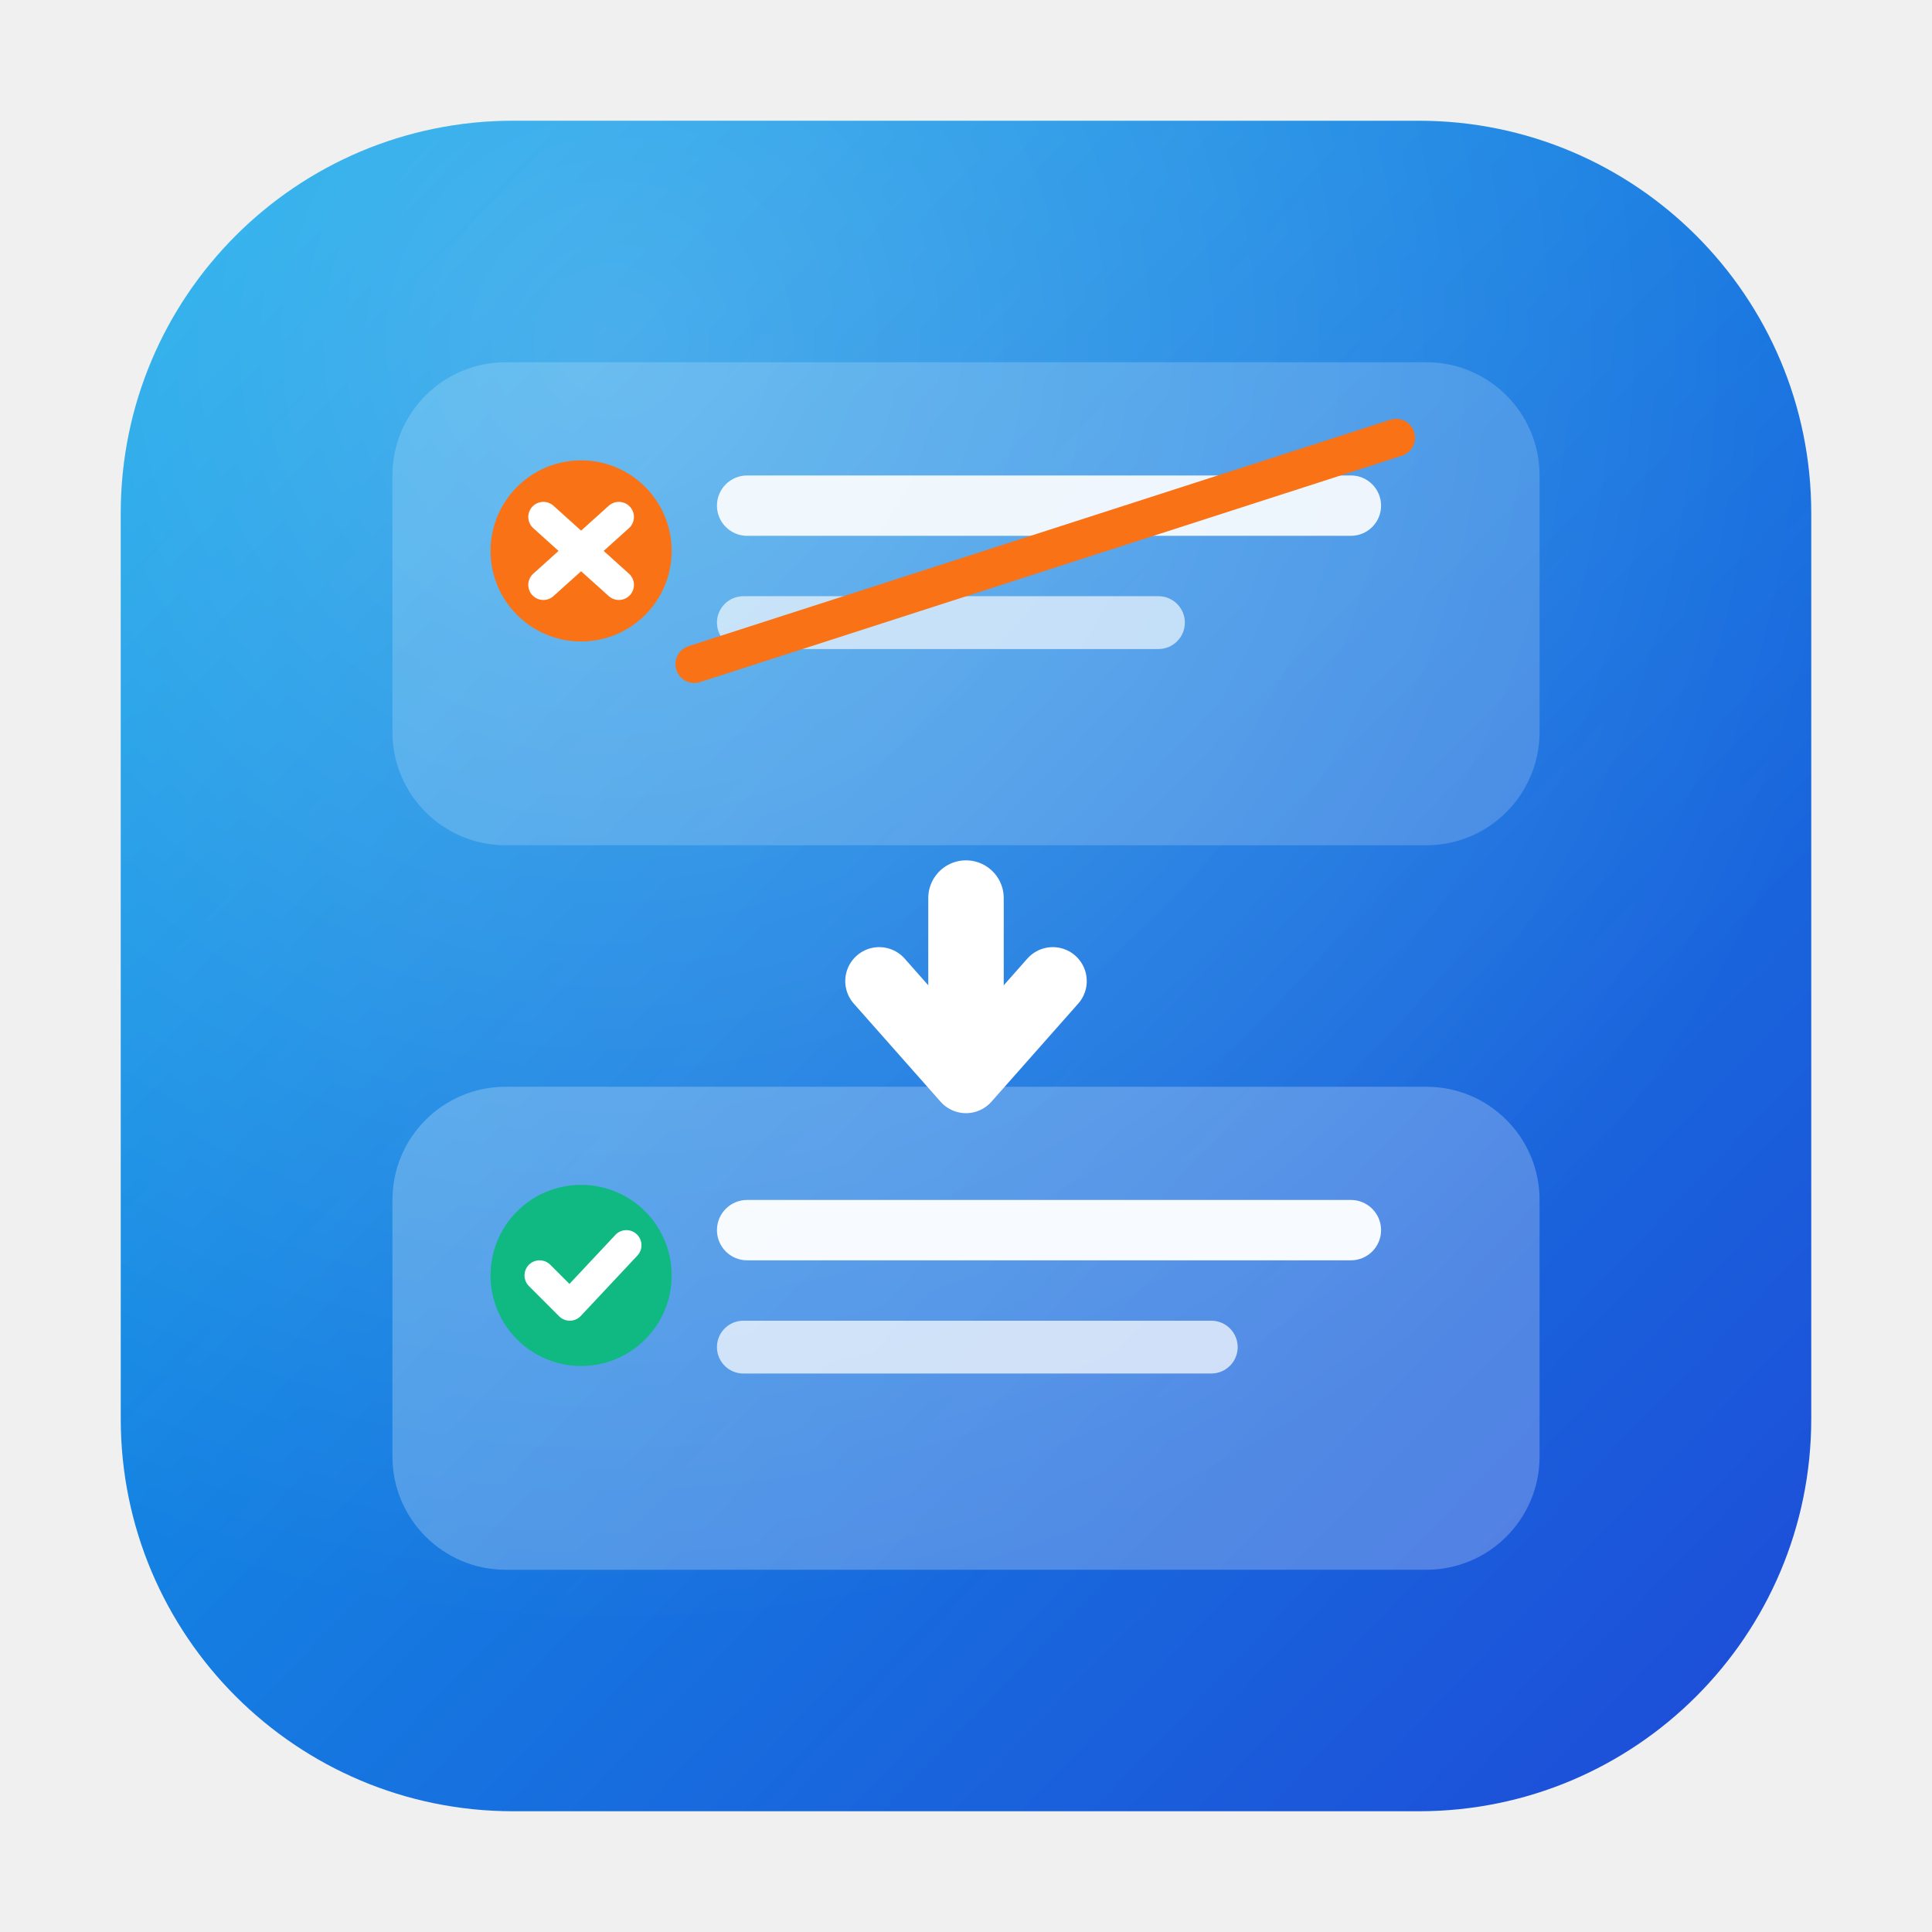
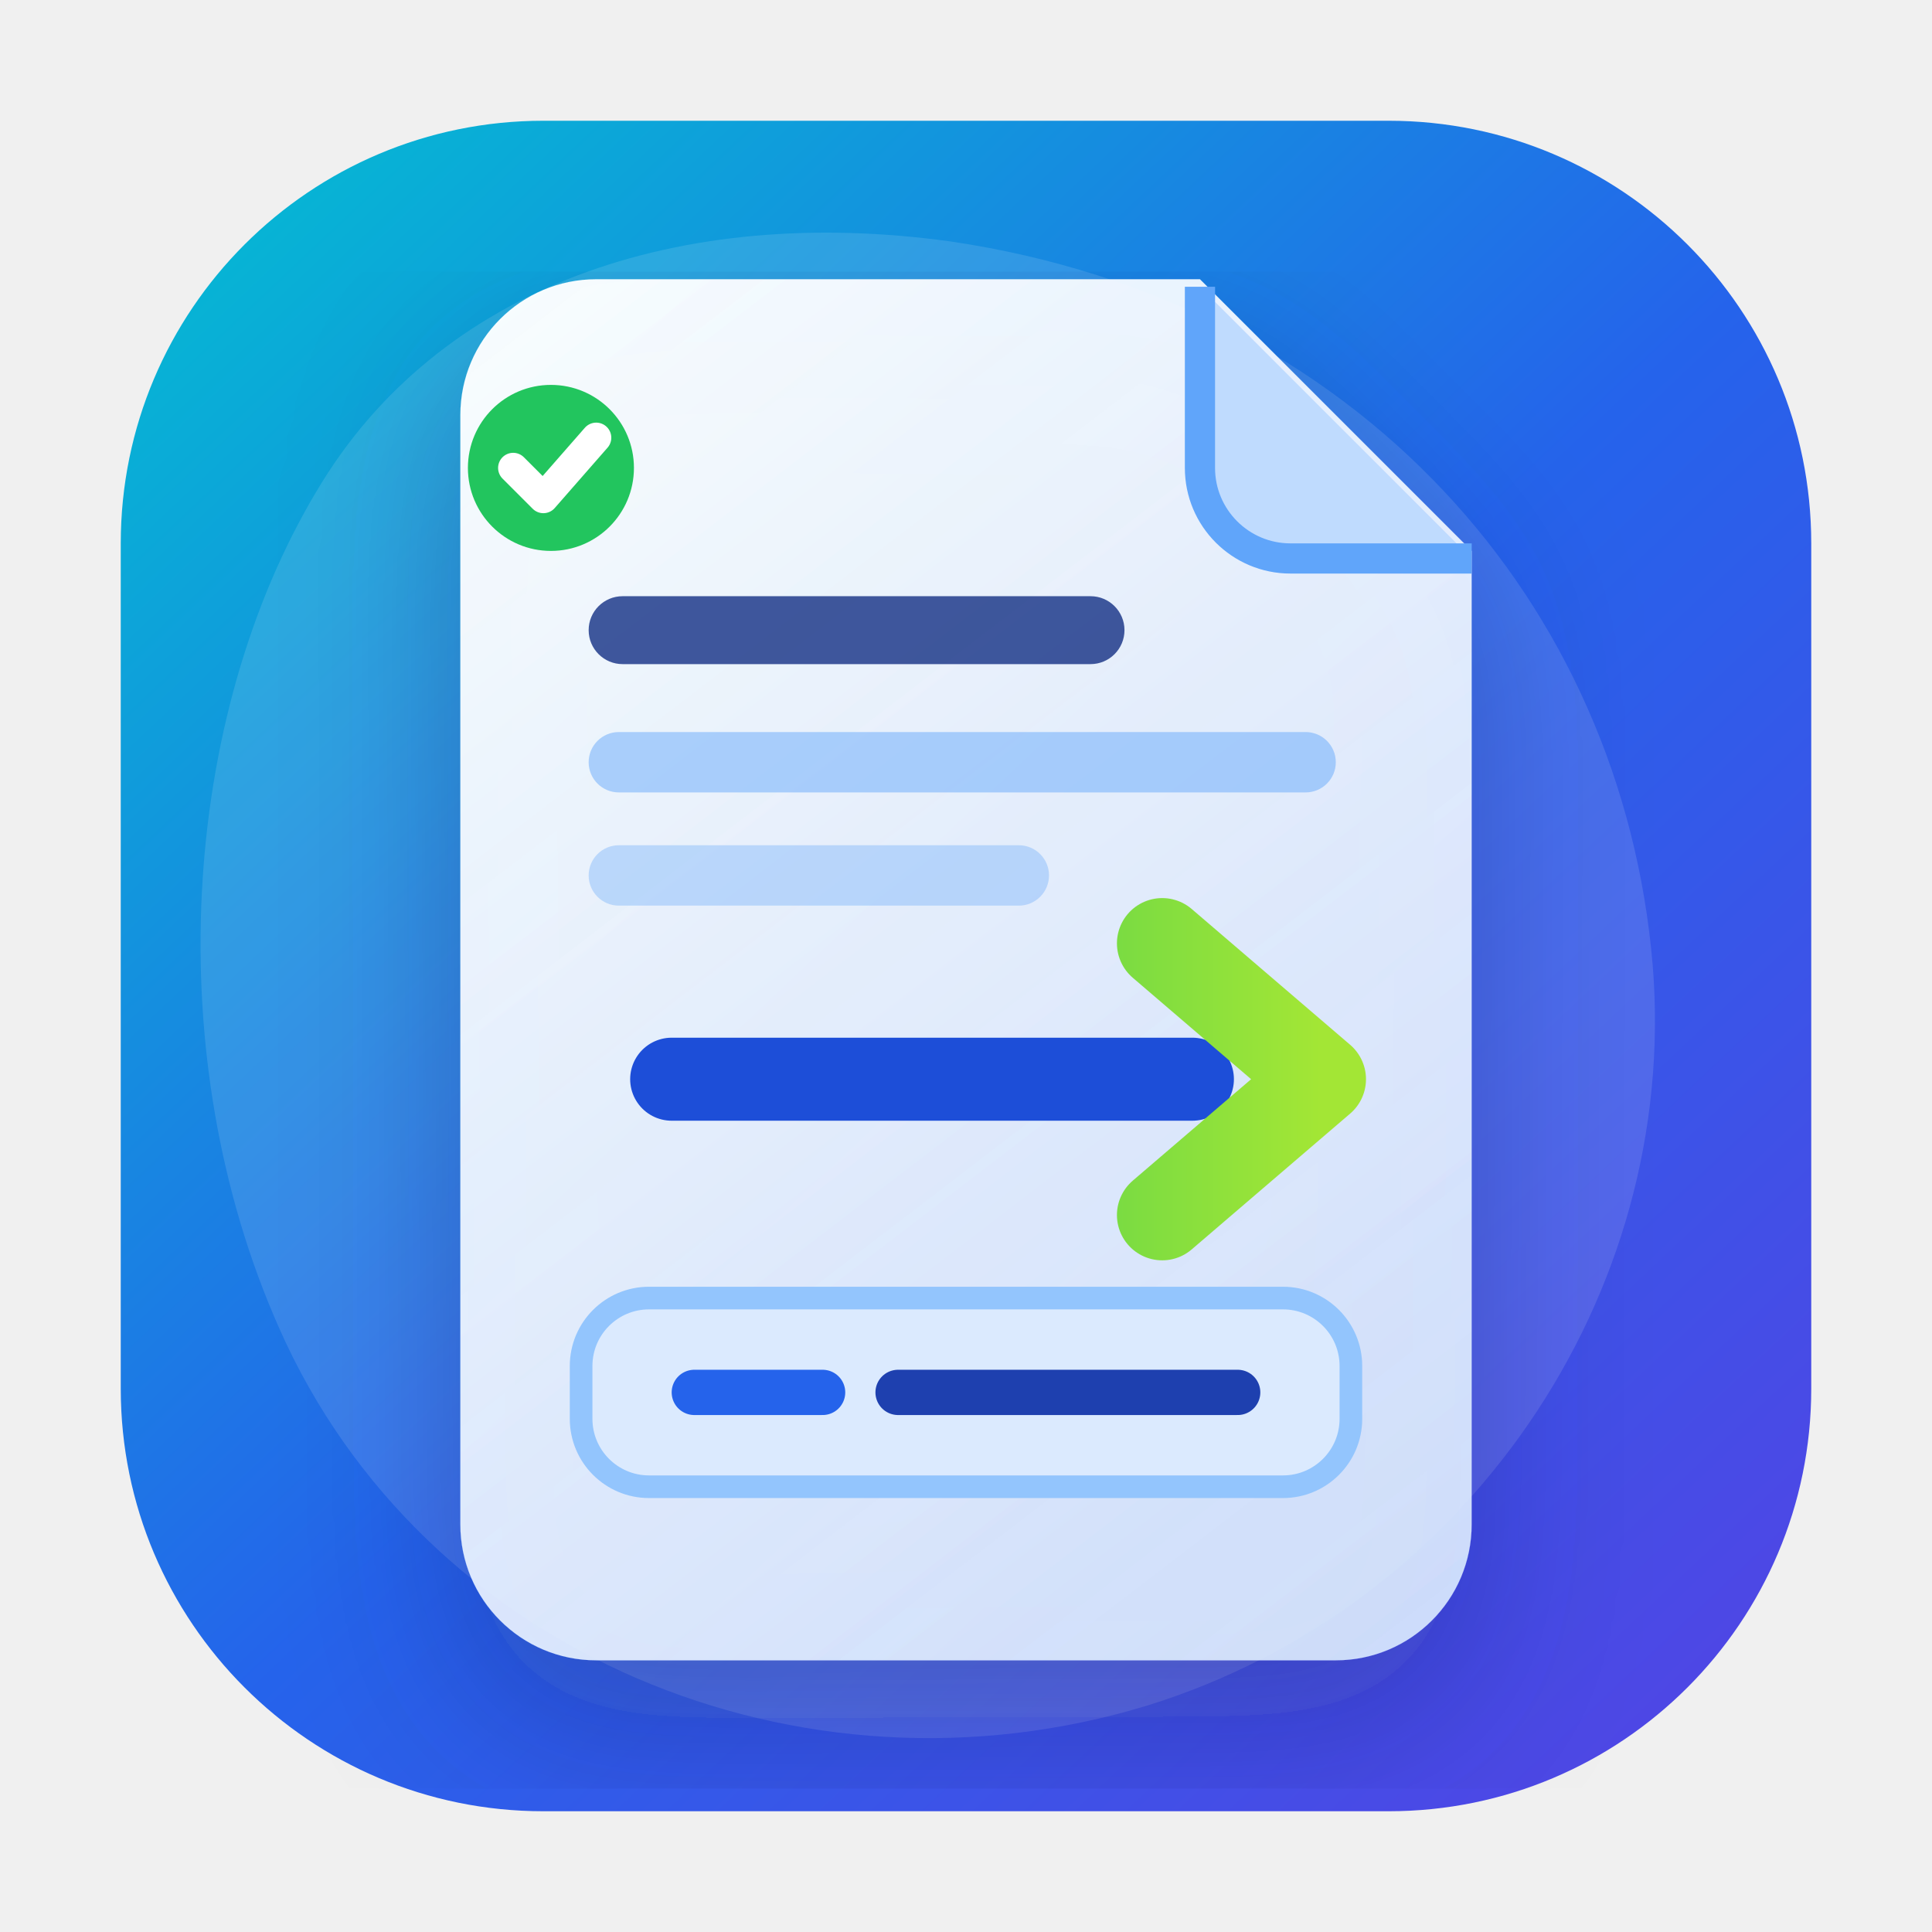
<svg xmlns="http://www.w3.org/2000/svg" width="512" height="512" viewBox="0 0 512 512" fill="none">
  <defs>
-     <linearGradient id="bg" x1="48" y1="56" x2="464" y2="456" gradientUnits="userSpaceOnUse">
-       <stop offset="0" stop-color="#0EA5E9" />
-       <stop offset="1" stop-color="#1D4ED8" />
+     <linearGradient id="bg" x1="64" y1="52" x2="448" y2="460" gradientUnits="userSpaceOnUse">
+       <stop offset="0" stop-color="#06B6D4" />
+       <stop offset="0.52" stop-color="#2563EB" />
+       <stop offset="1" stop-color="#4F46E5" />
    </linearGradient>
-     <radialGradient id="shine" cx="0" cy="0" r="1" gradientUnits="userSpaceOnUse" gradientTransform="translate(160 92) rotate(35) scale(340)">
-       <stop stop-color="#FFFFFF" stop-opacity="0.24" />
-       <stop offset="1" stop-color="#FFFFFF" stop-opacity="0" />
-     </radialGradient>
+     <linearGradient id="card" x1="128" y1="86" x2="384" y2="420" gradientUnits="userSpaceOnUse">
+       <stop stop-color="#FFFFFF" stop-opacity="0.96" />
+       <stop offset="1" stop-color="#DBEAFE" stop-opacity="0.9" />
+     </linearGradient>
+     <linearGradient id="accent" x1="178" y1="250" x2="350" y2="250" gradientUnits="userSpaceOnUse">
+       <stop stop-color="#22C55E" />
+       <stop offset="1" stop-color="#A3E635" />
+     </linearGradient>
+     <filter id="shadow" x="56" y="54" width="400" height="420" filterUnits="userSpaceOnUse" color-interpolation-filters="sRGB">
+       <feDropShadow dx="0" dy="18" stdDeviation="22" flood-color="#172554" flood-opacity="0.28" />
+     </filter>
  </defs>
-   <rect x="32" y="32" width="448" height="448" rx="104" fill="url(#bg)" />
-   <rect x="32" y="32" width="448" height="448" rx="104" fill="url(#shine)" />
-   <rect x="104" y="96" width="304" height="128" rx="30" fill="white" fill-opacity="0.18" />
-   <rect x="104" y="288" width="304" height="128" rx="30" fill="white" fill-opacity="0.24" />
-   <circle cx="154" cy="146" r="24" fill="#F97316" />
-   <path d="M144 155L164 137" stroke="white" stroke-width="8" stroke-linecap="round" />
-   <path d="M144 137L164 155" stroke="white" stroke-width="8" stroke-linecap="round" />
-   <circle cx="154" cy="338" r="24" fill="#10B981" />
-   <path d="M143 338L151 346L166 330" stroke="white" stroke-width="8" stroke-linecap="round" stroke-linejoin="round" />
-   <rect x="190" y="126" width="176" height="16" rx="8" fill="white" fill-opacity="0.9" />
-   <rect x="190" y="158" width="124" height="14" rx="7" fill="white" fill-opacity="0.65" />
-   <path d="M184 176L370 116" stroke="#F97316" stroke-width="10" stroke-linecap="round" />
-   <rect x="190" y="318" width="176" height="16" rx="8" fill="white" fill-opacity="0.95" />
-   <rect x="190" y="350" width="138" height="14" rx="7" fill="white" fill-opacity="0.72" />
-   <path d="M256 238V270" stroke="white" stroke-width="20" stroke-linecap="round" />
-   <path d="M233 260L256 286L279 260" stroke="white" stroke-width="18" stroke-linecap="round" stroke-linejoin="round" />
+   <rect x="32" y="32" width="448" height="448" rx="112" fill="url(#bg)" />
+   <path d="M84 130C116 76 180 54 252 64C360 80 430 160 438 256C445 344 388 426 304 452C212 480 112 438 74 352C42 280 48 190 84 130Z" fill="white" fill-opacity="0.12" />
+   <g filter="url(#shadow)">
+     <path d="M190 74H318L390 146V404C390 423.882 373.882 440 354 440H158C138.118 440 122 423.882 122 404V110C122 90.118 138.118 74 158 74H190Z" fill="url(#card)" />
+     <path d="M318 76V124C318 137.255 328.745 148 342 148H390L318 76Z" fill="#BFDBFE" />
+     <path d="M318 76V124C318 137.255 328.745 148 342 148H390" stroke="#60A5FA" stroke-width="8" stroke-linejoin="round" />
+   </g>
+   <rect x="156" y="158" width="142" height="18" rx="9" fill="#1E3A8A" fill-opacity="0.84" />
+   <rect x="156" y="194" width="198" height="16" rx="8" fill="#60A5FA" fill-opacity="0.48" />
+   <rect x="156" y="224" width="122" height="16" rx="8" fill="#60A5FA" fill-opacity="0.34" />
+   <path d="M178 286H316" stroke="#1D4ED8" stroke-width="22" stroke-linecap="round" />
+   <path d="M308 250L350 286L308 322" stroke="url(#accent)" stroke-width="24" stroke-linecap="round" stroke-linejoin="round" />
+   <rect x="154" y="344" width="204" height="50" rx="18" fill="#DBEAFE" stroke="#93C5FD" stroke-width="6" />
+   <path d="M184 369H218" stroke="#2563EB" stroke-width="12" stroke-linecap="round" />
+   <path d="M238 369H328" stroke="#1E40AF" stroke-width="12" stroke-linecap="round" />
+   <circle cx="146" cy="124" r="22" fill="#22C55E" />
+   <path d="M136 124L144 132L158 116" stroke="white" stroke-width="8" stroke-linecap="round" stroke-linejoin="round" />
</svg>
